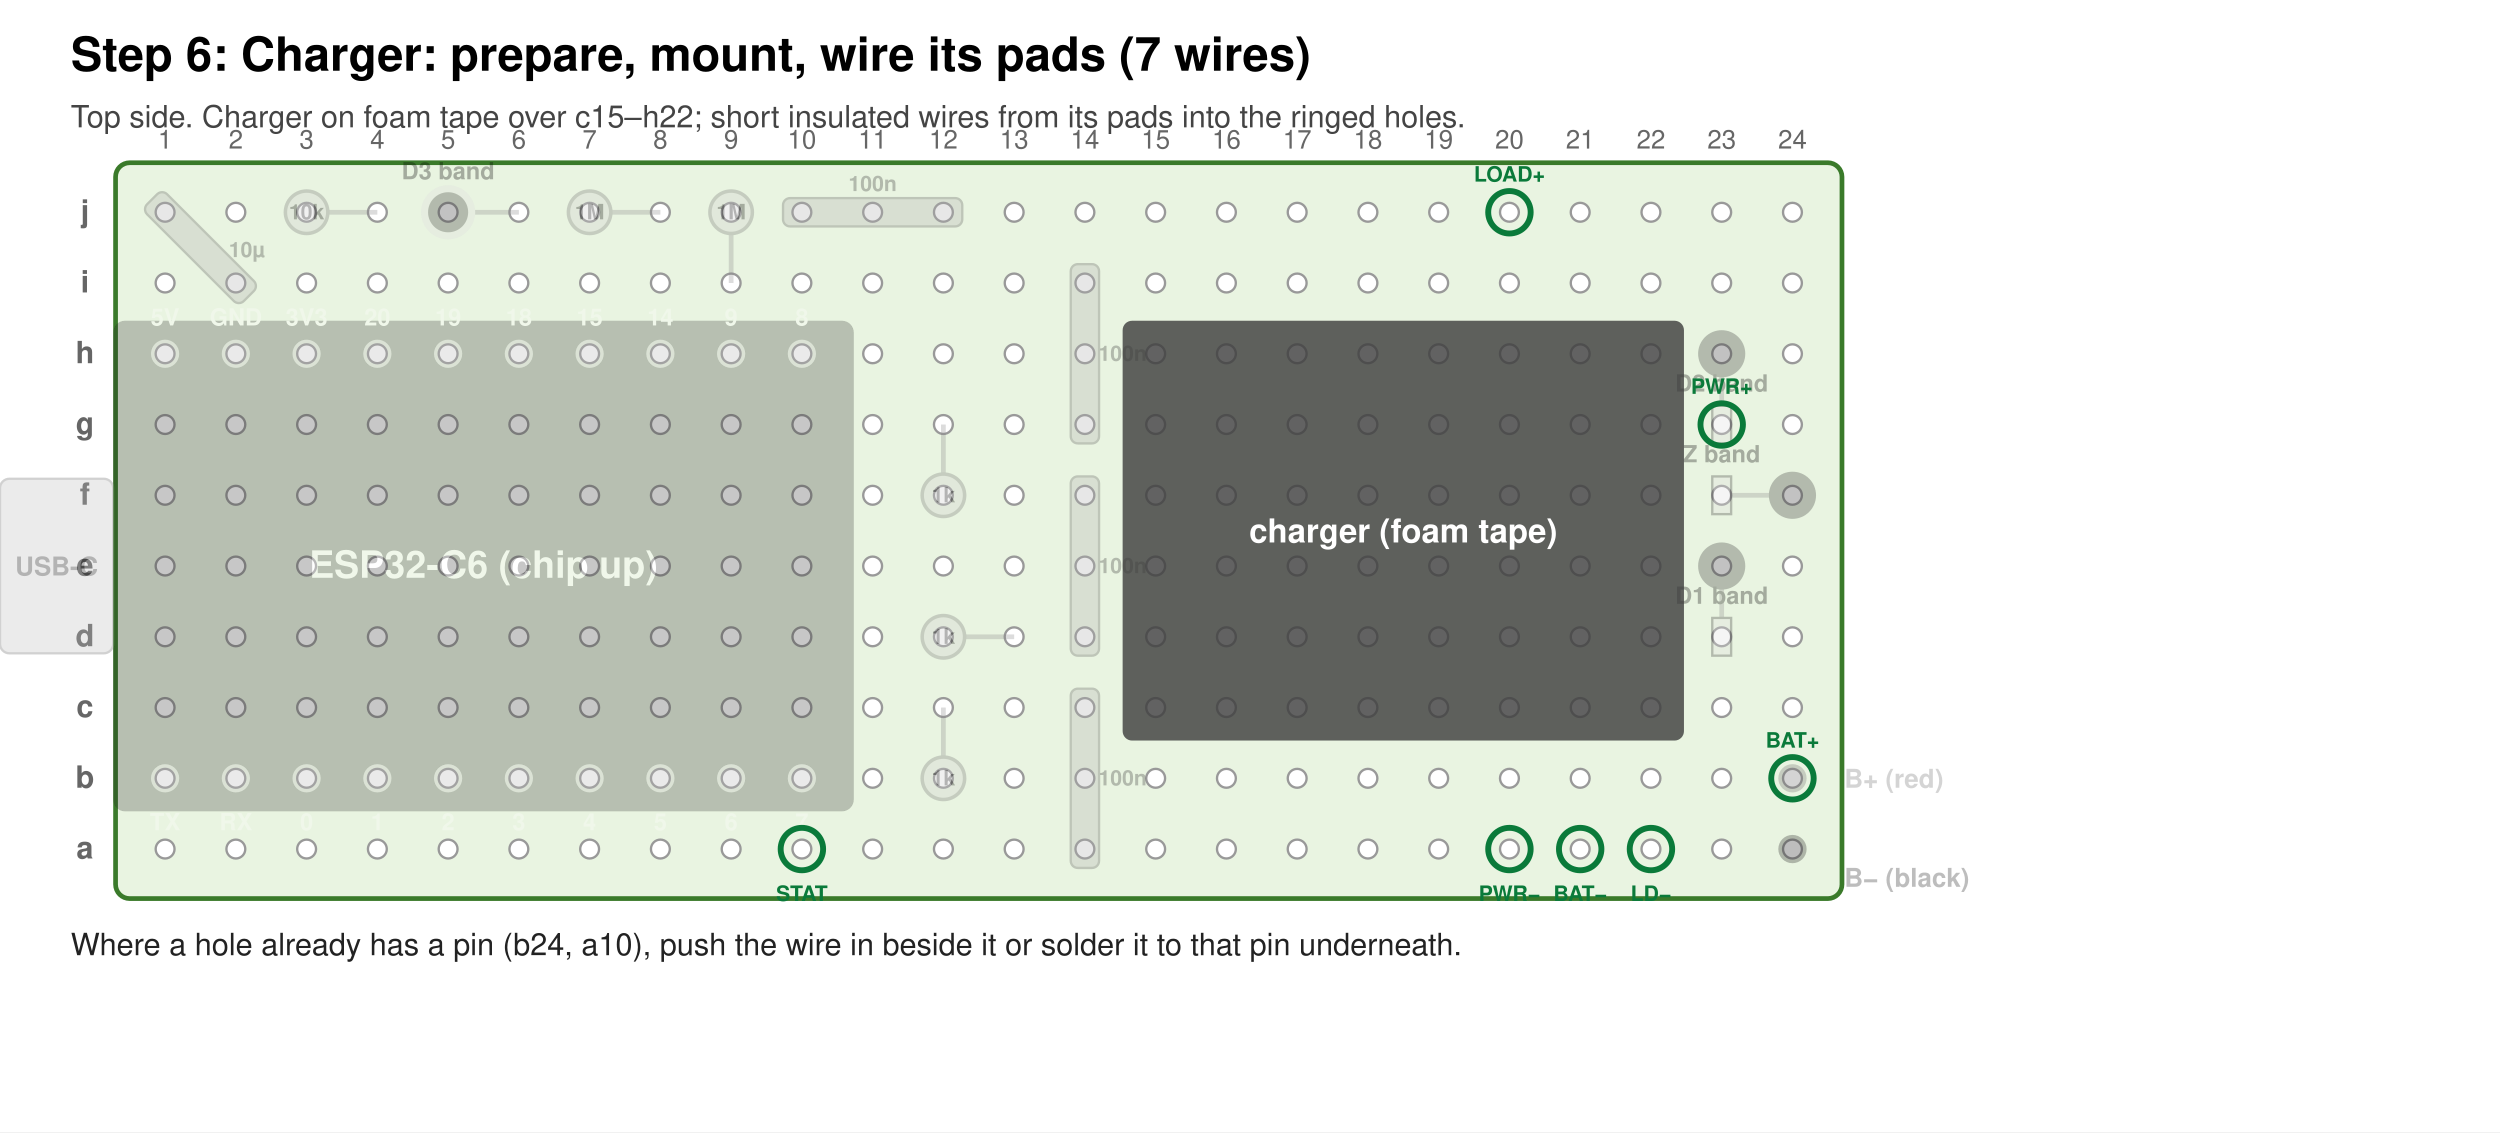
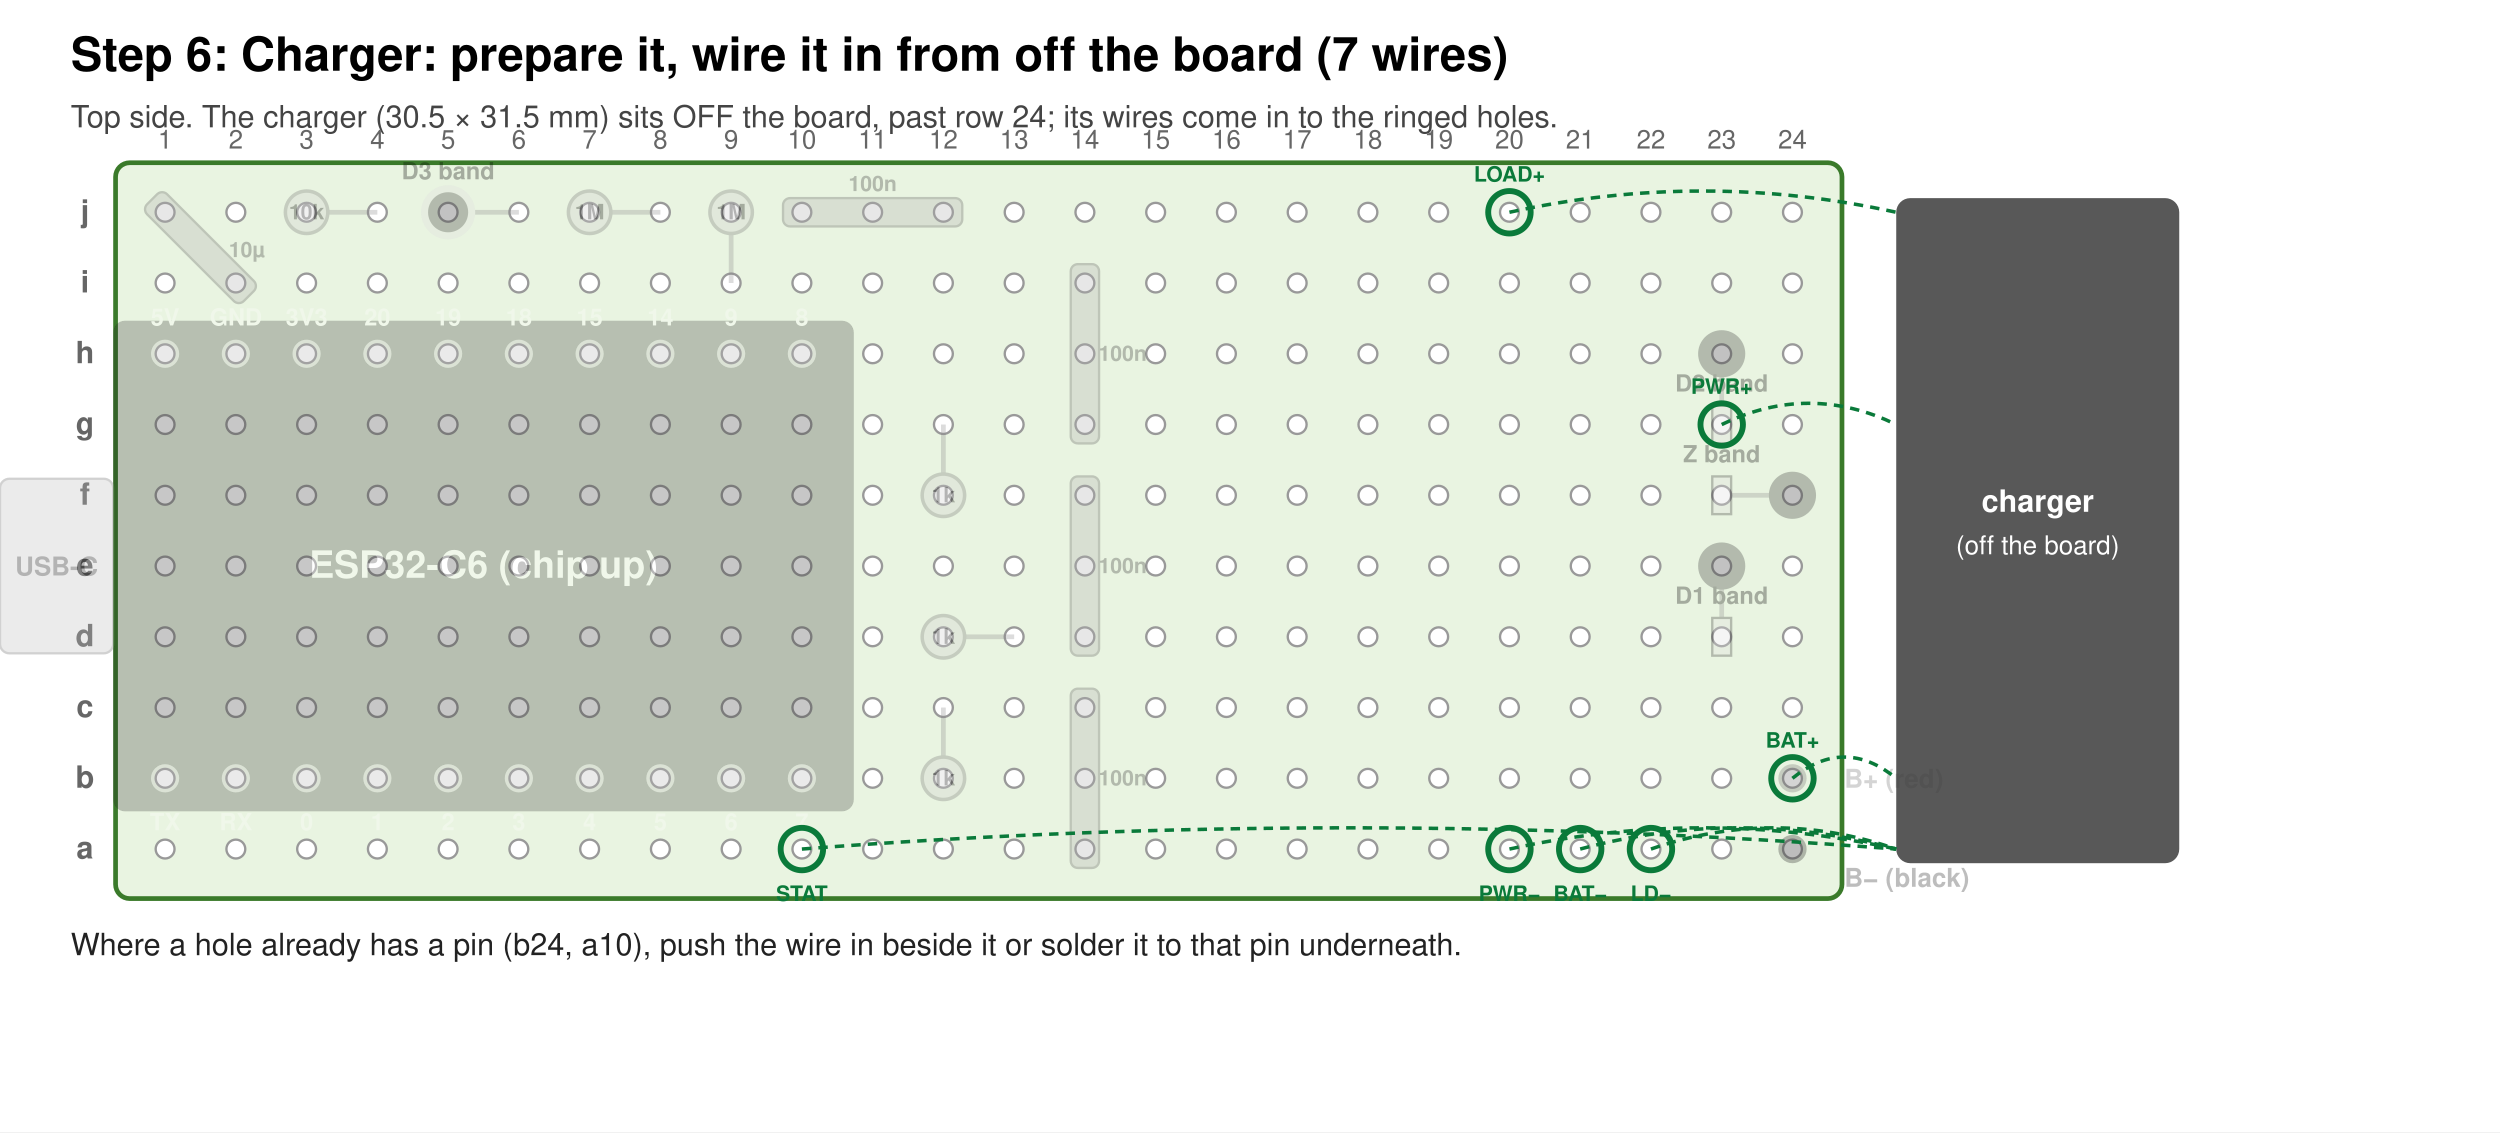
<svg xmlns="http://www.w3.org/2000/svg" width="1060" height="480" font-family="Helvetica,Arial">
  <defs>
    <filter id="mute">
      <feColorMatrix type="saturate" values="0" />
    </filter>
  </defs>
  <rect width="100%" height="100%" fill="#ffffff" />
-   <text x="30" y="30" font-size="20" font-weight="bold">Step 6: Charger: prepare, mount, wire its pads (7 wires)</text>
-   <text x="30" y="54" font-size="13" fill="#444">Top side. Charger on foam tape over c15–h22; short insulated wires from its pads into the ringed holes.</text>
+   <text x="30" y="30" font-size="20" font-weight="bold">Step 6: Charger: prepare it, wire it in from off the board (7 wires)</text>
+   <text x="30" y="54" font-size="13" fill="#444">Top side. The charger (30.5 × 31.5 mm) sits OFF the board, past row 24; its wires come in to the ringed holes.</text>
  <rect x="49" y="69" width="732" height="312" rx="6" fill="#e9f4e1" stroke="#3a7a2a" stroke-width="2" />
  <text x="70" y="63" font-size="11" fill="#666" text-anchor="middle">1</text>
  <text x="100" y="63" font-size="11" fill="#666" text-anchor="middle">2</text>
  <text x="130" y="63" font-size="11" fill="#666" text-anchor="middle">3</text>
  <text x="160" y="63" font-size="11" fill="#666" text-anchor="middle">4</text>
  <text x="190" y="63" font-size="11" fill="#666" text-anchor="middle">5</text>
  <text x="220" y="63" font-size="11" fill="#666" text-anchor="middle">6</text>
  <text x="250" y="63" font-size="11" fill="#666" text-anchor="middle">7</text>
  <text x="280" y="63" font-size="11" fill="#666" text-anchor="middle">8</text>
  <text x="310" y="63" font-size="11" fill="#666" text-anchor="middle">9</text>
  <text x="340" y="63" font-size="11" fill="#666" text-anchor="middle">10</text>
  <text x="370" y="63" font-size="11" fill="#666" text-anchor="middle">11</text>
  <text x="400" y="63" font-size="11" fill="#666" text-anchor="middle">12</text>
  <text x="430" y="63" font-size="11" fill="#666" text-anchor="middle">13</text>
  <text x="460" y="63" font-size="11" fill="#666" text-anchor="middle">14</text>
  <text x="490" y="63" font-size="11" fill="#666" text-anchor="middle">15</text>
  <text x="520" y="63" font-size="11" fill="#666" text-anchor="middle">16</text>
  <text x="550" y="63" font-size="11" fill="#666" text-anchor="middle">17</text>
  <text x="580" y="63" font-size="11" fill="#666" text-anchor="middle">18</text>
  <text x="610" y="63" font-size="11" fill="#666" text-anchor="middle">19</text>
  <text x="640" y="63" font-size="11" fill="#666" text-anchor="middle">20</text>
  <text x="670" y="63" font-size="11" fill="#666" text-anchor="middle">21</text>
  <text x="700" y="63" font-size="11" fill="#666" text-anchor="middle">22</text>
  <text x="730" y="63" font-size="11" fill="#666" text-anchor="middle">23</text>
  <text x="760" y="63" font-size="11" fill="#666" text-anchor="middle">24</text>
  <text x="36" y="364" font-size="13" font-weight="bold" fill="#666" text-anchor="middle">a</text>
  <text x="36" y="334" font-size="13" font-weight="bold" fill="#666" text-anchor="middle">b</text>
  <text x="36" y="304" font-size="13" font-weight="bold" fill="#666" text-anchor="middle">c</text>
  <text x="36" y="274" font-size="13" font-weight="bold" fill="#666" text-anchor="middle">d</text>
  <text x="36" y="244" font-size="13" font-weight="bold" fill="#666" text-anchor="middle">e</text>
  <text x="36" y="214" font-size="13" font-weight="bold" fill="#666" text-anchor="middle">f</text>
  <text x="36" y="184" font-size="13" font-weight="bold" fill="#666" text-anchor="middle">g</text>
  <text x="36" y="154" font-size="13" font-weight="bold" fill="#666" text-anchor="middle">h</text>
  <text x="36" y="124" font-size="13" font-weight="bold" fill="#666" text-anchor="middle">i</text>
  <text x="36" y="94" font-size="13" font-weight="bold" fill="#666" text-anchor="middle">j</text>
  <circle cx="70" cy="360" r="4" fill="#fff" stroke="#999" />
  <circle cx="70" cy="330" r="4" fill="#fff" stroke="#999" />
  <circle cx="70" cy="300" r="4" fill="#fff" stroke="#999" />
  <circle cx="70" cy="270" r="4" fill="#fff" stroke="#999" />
  <circle cx="70" cy="240" r="4" fill="#fff" stroke="#999" />
  <circle cx="70" cy="210" r="4" fill="#fff" stroke="#999" />
  <circle cx="70" cy="180" r="4" fill="#fff" stroke="#999" />
  <circle cx="70" cy="150" r="4" fill="#fff" stroke="#999" />
  <circle cx="70" cy="120" r="4" fill="#fff" stroke="#999" />
  <circle cx="70" cy="90" r="4" fill="#fff" stroke="#999" />
  <circle cx="100" cy="360" r="4" fill="#fff" stroke="#999" />
  <circle cx="100" cy="330" r="4" fill="#fff" stroke="#999" />
  <circle cx="100" cy="300" r="4" fill="#fff" stroke="#999" />
  <circle cx="100" cy="270" r="4" fill="#fff" stroke="#999" />
  <circle cx="100" cy="240" r="4" fill="#fff" stroke="#999" />
  <circle cx="100" cy="210" r="4" fill="#fff" stroke="#999" />
  <circle cx="100" cy="180" r="4" fill="#fff" stroke="#999" />
  <circle cx="100" cy="150" r="4" fill="#fff" stroke="#999" />
  <circle cx="100" cy="120" r="4" fill="#fff" stroke="#999" />
  <circle cx="100" cy="90" r="4" fill="#fff" stroke="#999" />
  <circle cx="130" cy="360" r="4" fill="#fff" stroke="#999" />
  <circle cx="130" cy="330" r="4" fill="#fff" stroke="#999" />
  <circle cx="130" cy="300" r="4" fill="#fff" stroke="#999" />
  <circle cx="130" cy="270" r="4" fill="#fff" stroke="#999" />
  <circle cx="130" cy="240" r="4" fill="#fff" stroke="#999" />
  <circle cx="130" cy="210" r="4" fill="#fff" stroke="#999" />
  <circle cx="130" cy="180" r="4" fill="#fff" stroke="#999" />
  <circle cx="130" cy="150" r="4" fill="#fff" stroke="#999" />
  <circle cx="130" cy="120" r="4" fill="#fff" stroke="#999" />
  <circle cx="130" cy="90" r="4" fill="#fff" stroke="#999" />
  <circle cx="160" cy="360" r="4" fill="#fff" stroke="#999" />
  <circle cx="160" cy="330" r="4" fill="#fff" stroke="#999" />
  <circle cx="160" cy="300" r="4" fill="#fff" stroke="#999" />
  <circle cx="160" cy="270" r="4" fill="#fff" stroke="#999" />
  <circle cx="160" cy="240" r="4" fill="#fff" stroke="#999" />
  <circle cx="160" cy="210" r="4" fill="#fff" stroke="#999" />
  <circle cx="160" cy="180" r="4" fill="#fff" stroke="#999" />
  <circle cx="160" cy="150" r="4" fill="#fff" stroke="#999" />
  <circle cx="160" cy="120" r="4" fill="#fff" stroke="#999" />
  <circle cx="160" cy="90" r="4" fill="#fff" stroke="#999" />
  <circle cx="190" cy="360" r="4" fill="#fff" stroke="#999" />
  <circle cx="190" cy="330" r="4" fill="#fff" stroke="#999" />
  <circle cx="190" cy="300" r="4" fill="#fff" stroke="#999" />
  <circle cx="190" cy="270" r="4" fill="#fff" stroke="#999" />
  <circle cx="190" cy="240" r="4" fill="#fff" stroke="#999" />
  <circle cx="190" cy="210" r="4" fill="#fff" stroke="#999" />
  <circle cx="190" cy="180" r="4" fill="#fff" stroke="#999" />
  <circle cx="190" cy="150" r="4" fill="#fff" stroke="#999" />
  <circle cx="190" cy="120" r="4" fill="#fff" stroke="#999" />
  <circle cx="190" cy="90" r="4" fill="#fff" stroke="#999" />
  <circle cx="220" cy="360" r="4" fill="#fff" stroke="#999" />
  <circle cx="220" cy="330" r="4" fill="#fff" stroke="#999" />
  <circle cx="220" cy="300" r="4" fill="#fff" stroke="#999" />
  <circle cx="220" cy="270" r="4" fill="#fff" stroke="#999" />
  <circle cx="220" cy="240" r="4" fill="#fff" stroke="#999" />
  <circle cx="220" cy="210" r="4" fill="#fff" stroke="#999" />
  <circle cx="220" cy="180" r="4" fill="#fff" stroke="#999" />
  <circle cx="220" cy="150" r="4" fill="#fff" stroke="#999" />
  <circle cx="220" cy="120" r="4" fill="#fff" stroke="#999" />
  <circle cx="220" cy="90" r="4" fill="#fff" stroke="#999" />
  <circle cx="250" cy="360" r="4" fill="#fff" stroke="#999" />
  <circle cx="250" cy="330" r="4" fill="#fff" stroke="#999" />
  <circle cx="250" cy="300" r="4" fill="#fff" stroke="#999" />
  <circle cx="250" cy="270" r="4" fill="#fff" stroke="#999" />
  <circle cx="250" cy="240" r="4" fill="#fff" stroke="#999" />
  <circle cx="250" cy="210" r="4" fill="#fff" stroke="#999" />
  <circle cx="250" cy="180" r="4" fill="#fff" stroke="#999" />
  <circle cx="250" cy="150" r="4" fill="#fff" stroke="#999" />
  <circle cx="250" cy="120" r="4" fill="#fff" stroke="#999" />
  <circle cx="250" cy="90" r="4" fill="#fff" stroke="#999" />
  <circle cx="280" cy="360" r="4" fill="#fff" stroke="#999" />
  <circle cx="280" cy="330" r="4" fill="#fff" stroke="#999" />
  <circle cx="280" cy="300" r="4" fill="#fff" stroke="#999" />
  <circle cx="280" cy="270" r="4" fill="#fff" stroke="#999" />
  <circle cx="280" cy="240" r="4" fill="#fff" stroke="#999" />
  <circle cx="280" cy="210" r="4" fill="#fff" stroke="#999" />
  <circle cx="280" cy="180" r="4" fill="#fff" stroke="#999" />
  <circle cx="280" cy="150" r="4" fill="#fff" stroke="#999" />
  <circle cx="280" cy="120" r="4" fill="#fff" stroke="#999" />
  <circle cx="280" cy="90" r="4" fill="#fff" stroke="#999" />
  <circle cx="310" cy="360" r="4" fill="#fff" stroke="#999" />
  <circle cx="310" cy="330" r="4" fill="#fff" stroke="#999" />
  <circle cx="310" cy="300" r="4" fill="#fff" stroke="#999" />
  <circle cx="310" cy="270" r="4" fill="#fff" stroke="#999" />
  <circle cx="310" cy="240" r="4" fill="#fff" stroke="#999" />
  <circle cx="310" cy="210" r="4" fill="#fff" stroke="#999" />
  <circle cx="310" cy="180" r="4" fill="#fff" stroke="#999" />
  <circle cx="310" cy="150" r="4" fill="#fff" stroke="#999" />
  <circle cx="310" cy="120" r="4" fill="#fff" stroke="#999" />
  <circle cx="310" cy="90" r="4" fill="#fff" stroke="#999" />
  <circle cx="340" cy="360" r="4" fill="#fff" stroke="#999" />
  <circle cx="340" cy="330" r="4" fill="#fff" stroke="#999" />
  <circle cx="340" cy="300" r="4" fill="#fff" stroke="#999" />
  <circle cx="340" cy="270" r="4" fill="#fff" stroke="#999" />
  <circle cx="340" cy="240" r="4" fill="#fff" stroke="#999" />
  <circle cx="340" cy="210" r="4" fill="#fff" stroke="#999" />
  <circle cx="340" cy="180" r="4" fill="#fff" stroke="#999" />
  <circle cx="340" cy="150" r="4" fill="#fff" stroke="#999" />
  <circle cx="340" cy="120" r="4" fill="#fff" stroke="#999" />
  <circle cx="340" cy="90" r="4" fill="#fff" stroke="#999" />
  <circle cx="370" cy="360" r="4" fill="#fff" stroke="#999" />
  <circle cx="370" cy="330" r="4" fill="#fff" stroke="#999" />
  <circle cx="370" cy="300" r="4" fill="#fff" stroke="#999" />
  <circle cx="370" cy="270" r="4" fill="#fff" stroke="#999" />
  <circle cx="370" cy="240" r="4" fill="#fff" stroke="#999" />
  <circle cx="370" cy="210" r="4" fill="#fff" stroke="#999" />
  <circle cx="370" cy="180" r="4" fill="#fff" stroke="#999" />
  <circle cx="370" cy="150" r="4" fill="#fff" stroke="#999" />
  <circle cx="370" cy="120" r="4" fill="#fff" stroke="#999" />
  <circle cx="370" cy="90" r="4" fill="#fff" stroke="#999" />
  <circle cx="400" cy="360" r="4" fill="#fff" stroke="#999" />
  <circle cx="400" cy="330" r="4" fill="#fff" stroke="#999" />
  <circle cx="400" cy="300" r="4" fill="#fff" stroke="#999" />
  <circle cx="400" cy="270" r="4" fill="#fff" stroke="#999" />
  <circle cx="400" cy="240" r="4" fill="#fff" stroke="#999" />
  <circle cx="400" cy="210" r="4" fill="#fff" stroke="#999" />
  <circle cx="400" cy="180" r="4" fill="#fff" stroke="#999" />
  <circle cx="400" cy="150" r="4" fill="#fff" stroke="#999" />
  <circle cx="400" cy="120" r="4" fill="#fff" stroke="#999" />
  <circle cx="400" cy="90" r="4" fill="#fff" stroke="#999" />
  <circle cx="430" cy="360" r="4" fill="#fff" stroke="#999" />
  <circle cx="430" cy="330" r="4" fill="#fff" stroke="#999" />
  <circle cx="430" cy="300" r="4" fill="#fff" stroke="#999" />
  <circle cx="430" cy="270" r="4" fill="#fff" stroke="#999" />
  <circle cx="430" cy="240" r="4" fill="#fff" stroke="#999" />
  <circle cx="430" cy="210" r="4" fill="#fff" stroke="#999" />
  <circle cx="430" cy="180" r="4" fill="#fff" stroke="#999" />
  <circle cx="430" cy="150" r="4" fill="#fff" stroke="#999" />
  <circle cx="430" cy="120" r="4" fill="#fff" stroke="#999" />
  <circle cx="430" cy="90" r="4" fill="#fff" stroke="#999" />
  <circle cx="460" cy="360" r="4" fill="#fff" stroke="#999" />
  <circle cx="460" cy="330" r="4" fill="#fff" stroke="#999" />
  <circle cx="460" cy="300" r="4" fill="#fff" stroke="#999" />
  <circle cx="460" cy="270" r="4" fill="#fff" stroke="#999" />
  <circle cx="460" cy="240" r="4" fill="#fff" stroke="#999" />
  <circle cx="460" cy="210" r="4" fill="#fff" stroke="#999" />
  <circle cx="460" cy="180" r="4" fill="#fff" stroke="#999" />
  <circle cx="460" cy="150" r="4" fill="#fff" stroke="#999" />
  <circle cx="460" cy="120" r="4" fill="#fff" stroke="#999" />
  <circle cx="460" cy="90" r="4" fill="#fff" stroke="#999" />
  <circle cx="490" cy="360" r="4" fill="#fff" stroke="#999" />
  <circle cx="490" cy="330" r="4" fill="#fff" stroke="#999" />
  <circle cx="490" cy="300" r="4" fill="#fff" stroke="#999" />
  <circle cx="490" cy="270" r="4" fill="#fff" stroke="#999" />
  <circle cx="490" cy="240" r="4" fill="#fff" stroke="#999" />
  <circle cx="490" cy="210" r="4" fill="#fff" stroke="#999" />
  <circle cx="490" cy="180" r="4" fill="#fff" stroke="#999" />
  <circle cx="490" cy="150" r="4" fill="#fff" stroke="#999" />
  <circle cx="490" cy="120" r="4" fill="#fff" stroke="#999" />
  <circle cx="490" cy="90" r="4" fill="#fff" stroke="#999" />
  <circle cx="520" cy="360" r="4" fill="#fff" stroke="#999" />
  <circle cx="520" cy="330" r="4" fill="#fff" stroke="#999" />
  <circle cx="520" cy="300" r="4" fill="#fff" stroke="#999" />
  <circle cx="520" cy="270" r="4" fill="#fff" stroke="#999" />
  <circle cx="520" cy="240" r="4" fill="#fff" stroke="#999" />
  <circle cx="520" cy="210" r="4" fill="#fff" stroke="#999" />
  <circle cx="520" cy="180" r="4" fill="#fff" stroke="#999" />
  <circle cx="520" cy="150" r="4" fill="#fff" stroke="#999" />
  <circle cx="520" cy="120" r="4" fill="#fff" stroke="#999" />
  <circle cx="520" cy="90" r="4" fill="#fff" stroke="#999" />
  <circle cx="550" cy="360" r="4" fill="#fff" stroke="#999" />
  <circle cx="550" cy="330" r="4" fill="#fff" stroke="#999" />
  <circle cx="550" cy="300" r="4" fill="#fff" stroke="#999" />
  <circle cx="550" cy="270" r="4" fill="#fff" stroke="#999" />
  <circle cx="550" cy="240" r="4" fill="#fff" stroke="#999" />
  <circle cx="550" cy="210" r="4" fill="#fff" stroke="#999" />
  <circle cx="550" cy="180" r="4" fill="#fff" stroke="#999" />
  <circle cx="550" cy="150" r="4" fill="#fff" stroke="#999" />
  <circle cx="550" cy="120" r="4" fill="#fff" stroke="#999" />
  <circle cx="550" cy="90" r="4" fill="#fff" stroke="#999" />
  <circle cx="580" cy="360" r="4" fill="#fff" stroke="#999" />
  <circle cx="580" cy="330" r="4" fill="#fff" stroke="#999" />
  <circle cx="580" cy="300" r="4" fill="#fff" stroke="#999" />
  <circle cx="580" cy="270" r="4" fill="#fff" stroke="#999" />
  <circle cx="580" cy="240" r="4" fill="#fff" stroke="#999" />
  <circle cx="580" cy="210" r="4" fill="#fff" stroke="#999" />
  <circle cx="580" cy="180" r="4" fill="#fff" stroke="#999" />
  <circle cx="580" cy="150" r="4" fill="#fff" stroke="#999" />
  <circle cx="580" cy="120" r="4" fill="#fff" stroke="#999" />
  <circle cx="580" cy="90" r="4" fill="#fff" stroke="#999" />
  <circle cx="610" cy="360" r="4" fill="#fff" stroke="#999" />
  <circle cx="610" cy="330" r="4" fill="#fff" stroke="#999" />
  <circle cx="610" cy="300" r="4" fill="#fff" stroke="#999" />
  <circle cx="610" cy="270" r="4" fill="#fff" stroke="#999" />
  <circle cx="610" cy="240" r="4" fill="#fff" stroke="#999" />
  <circle cx="610" cy="210" r="4" fill="#fff" stroke="#999" />
  <circle cx="610" cy="180" r="4" fill="#fff" stroke="#999" />
  <circle cx="610" cy="150" r="4" fill="#fff" stroke="#999" />
  <circle cx="610" cy="120" r="4" fill="#fff" stroke="#999" />
  <circle cx="610" cy="90" r="4" fill="#fff" stroke="#999" />
  <circle cx="640" cy="360" r="4" fill="#fff" stroke="#999" />
  <circle cx="640" cy="330" r="4" fill="#fff" stroke="#999" />
  <circle cx="640" cy="300" r="4" fill="#fff" stroke="#999" />
  <circle cx="640" cy="270" r="4" fill="#fff" stroke="#999" />
  <circle cx="640" cy="240" r="4" fill="#fff" stroke="#999" />
  <circle cx="640" cy="210" r="4" fill="#fff" stroke="#999" />
  <circle cx="640" cy="180" r="4" fill="#fff" stroke="#999" />
  <circle cx="640" cy="150" r="4" fill="#fff" stroke="#999" />
  <circle cx="640" cy="120" r="4" fill="#fff" stroke="#999" />
  <circle cx="640" cy="90" r="4" fill="#fff" stroke="#999" />
  <circle cx="670" cy="360" r="4" fill="#fff" stroke="#999" />
  <circle cx="670" cy="330" r="4" fill="#fff" stroke="#999" />
  <circle cx="670" cy="300" r="4" fill="#fff" stroke="#999" />
  <circle cx="670" cy="270" r="4" fill="#fff" stroke="#999" />
  <circle cx="670" cy="240" r="4" fill="#fff" stroke="#999" />
  <circle cx="670" cy="210" r="4" fill="#fff" stroke="#999" />
  <circle cx="670" cy="180" r="4" fill="#fff" stroke="#999" />
  <circle cx="670" cy="150" r="4" fill="#fff" stroke="#999" />
  <circle cx="670" cy="120" r="4" fill="#fff" stroke="#999" />
  <circle cx="670" cy="90" r="4" fill="#fff" stroke="#999" />
  <circle cx="700" cy="360" r="4" fill="#fff" stroke="#999" />
  <circle cx="700" cy="330" r="4" fill="#fff" stroke="#999" />
  <circle cx="700" cy="300" r="4" fill="#fff" stroke="#999" />
  <circle cx="700" cy="270" r="4" fill="#fff" stroke="#999" />
  <circle cx="700" cy="240" r="4" fill="#fff" stroke="#999" />
  <circle cx="700" cy="210" r="4" fill="#fff" stroke="#999" />
  <circle cx="700" cy="180" r="4" fill="#fff" stroke="#999" />
  <circle cx="700" cy="150" r="4" fill="#fff" stroke="#999" />
  <circle cx="700" cy="120" r="4" fill="#fff" stroke="#999" />
  <circle cx="700" cy="90" r="4" fill="#fff" stroke="#999" />
  <circle cx="730" cy="360" r="4" fill="#fff" stroke="#999" />
  <circle cx="730" cy="330" r="4" fill="#fff" stroke="#999" />
  <circle cx="730" cy="300" r="4" fill="#fff" stroke="#999" />
  <circle cx="730" cy="270" r="4" fill="#fff" stroke="#999" />
  <circle cx="730" cy="240" r="4" fill="#fff" stroke="#999" />
  <circle cx="730" cy="210" r="4" fill="#fff" stroke="#999" />
  <circle cx="730" cy="180" r="4" fill="#fff" stroke="#999" />
  <circle cx="730" cy="150" r="4" fill="#fff" stroke="#999" />
  <circle cx="730" cy="120" r="4" fill="#fff" stroke="#999" />
  <circle cx="730" cy="90" r="4" fill="#fff" stroke="#999" />
  <circle cx="760" cy="360" r="4" fill="#fff" stroke="#999" />
  <circle cx="760" cy="330" r="4" fill="#fff" stroke="#999" />
  <circle cx="760" cy="300" r="4" fill="#fff" stroke="#999" />
  <circle cx="760" cy="270" r="4" fill="#fff" stroke="#999" />
  <circle cx="760" cy="240" r="4" fill="#fff" stroke="#999" />
  <circle cx="760" cy="210" r="4" fill="#fff" stroke="#999" />
  <circle cx="760" cy="180" r="4" fill="#fff" stroke="#999" />
  <circle cx="760" cy="150" r="4" fill="#fff" stroke="#999" />
  <circle cx="760" cy="120" r="4" fill="#fff" stroke="#999" />
  <circle cx="760" cy="90" r="4" fill="#fff" stroke="#999" />
  <g filter="url(#mute)" opacity="0.3">
    <rect x="48" y="136" width="314" height="208" rx="5" fill="#1b1b1b" opacity="0.85" />
    <rect x="0" y="203" width="48" height="74" rx="4" fill="#bbb" stroke="#666" />
    <text x="24" y="244" font-size="11" text-anchor="middle" font-weight="bold">USB-C</text>
    <circle cx="70" cy="330" r="6" fill="#e0b040" />
    <text x="70" y="352" font-size="10" fill="#fff" text-anchor="middle" font-weight="bold">TX</text>
    <circle cx="100" cy="330" r="6" fill="#e0b040" />
    <text x="100" y="352" font-size="10" fill="#fff" text-anchor="middle" font-weight="bold">RX</text>
    <circle cx="130" cy="330" r="6" fill="#e0b040" />
    <text x="130" y="352" font-size="10" fill="#fff" text-anchor="middle" font-weight="bold">0</text>
    <circle cx="160" cy="330" r="6" fill="#e0b040" />
    <text x="160" y="352" font-size="10" fill="#fff" text-anchor="middle" font-weight="bold">1</text>
    <circle cx="190" cy="330" r="6" fill="#e0b040" />
    <text x="190" y="352" font-size="10" fill="#fff" text-anchor="middle" font-weight="bold">2</text>
    <circle cx="220" cy="330" r="6" fill="#e0b040" />
    <text x="220" y="352" font-size="10" fill="#fff" text-anchor="middle" font-weight="bold">3</text>
    <circle cx="250" cy="330" r="6" fill="#e0b040" />
    <text x="250" y="352" font-size="10" fill="#fff" text-anchor="middle" font-weight="bold">4</text>
    <circle cx="280" cy="330" r="6" fill="#e0b040" />
    <text x="280" y="352" font-size="10" fill="#fff" text-anchor="middle" font-weight="bold">5</text>
    <circle cx="310" cy="330" r="6" fill="#e0b040" />
    <text x="310" y="352" font-size="10" fill="#fff" text-anchor="middle" font-weight="bold">6</text>
    <circle cx="340" cy="330" r="6" fill="#e0b040" />
    <text x="340" y="352" font-size="10" fill="#fff" text-anchor="middle" font-weight="bold">7</text>
    <circle cx="70" cy="150" r="6" fill="#e0b040" />
    <text x="70" y="138" font-size="10" fill="#fff" text-anchor="middle" font-weight="bold">5V</text>
    <circle cx="100" cy="150" r="6" fill="#e0b040" />
    <text x="100" y="138" font-size="10" fill="#fff" text-anchor="middle" font-weight="bold">GND</text>
    <circle cx="130" cy="150" r="6" fill="#e0b040" />
    <text x="130" y="138" font-size="10" fill="#fff" text-anchor="middle" font-weight="bold">3V3</text>
    <circle cx="160" cy="150" r="6" fill="#e0b040" />
    <text x="160" y="138" font-size="10" fill="#fff" text-anchor="middle" font-weight="bold">20</text>
    <circle cx="190" cy="150" r="6" fill="#e0b040" />
    <text x="190" y="138" font-size="10" fill="#fff" text-anchor="middle" font-weight="bold">19</text>
    <circle cx="220" cy="150" r="6" fill="#e0b040" />
    <text x="220" y="138" font-size="10" fill="#fff" text-anchor="middle" font-weight="bold">18</text>
    <circle cx="250" cy="150" r="6" fill="#e0b040" />
    <text x="250" y="138" font-size="10" fill="#fff" text-anchor="middle" font-weight="bold">15</text>
    <circle cx="280" cy="150" r="6" fill="#e0b040" />
    <text x="280" y="138" font-size="10" fill="#fff" text-anchor="middle" font-weight="bold">14</text>
    <circle cx="310" cy="150" r="6" fill="#e0b040" />
    <text x="310" y="138" font-size="10" fill="#fff" text-anchor="middle" font-weight="bold">9</text>
    <circle cx="340" cy="150" r="6" fill="#e0b040" />
    <text x="340" y="138" font-size="10" fill="#fff" text-anchor="middle" font-weight="bold">8</text>
    <text x="205" y="245" font-size="16" fill="#fff" text-anchor="middle" font-weight="bold">ESP32-C6 (chip up)</text>
    <line x1="130" y1="90" x2="160" y2="90" stroke="#888" stroke-width="2" />
    <circle cx="130" cy="90" r="9" fill="#e8c88a" stroke="#8a6a2a" stroke-width="1.5" />
    <text x="130" y="93" font-size="9" text-anchor="middle" font-weight="bold">10k</text>
    <line x1="250" y1="90" x2="280" y2="90" stroke="#888" stroke-width="2" />
    <circle cx="250" cy="90" r="9" fill="#e8c88a" stroke="#8a6a2a" stroke-width="1.5" />
    <text x="250" y="93" font-size="9" text-anchor="middle" font-weight="bold">1M</text>
    <line x1="310" y1="90" x2="310" y2="120" stroke="#888" stroke-width="2" />
    <circle cx="310" cy="90" r="9" fill="#e8c88a" stroke="#8a6a2a" stroke-width="1.5" />
    <text x="310" y="93" font-size="9" text-anchor="middle" font-weight="bold">1M</text>
    <line x1="400" y1="330" x2="400" y2="300" stroke="#888" stroke-width="2" />
    <circle cx="400" cy="330" r="9" fill="#e8c88a" stroke="#8a6a2a" stroke-width="1.5" />
    <text x="400" y="333" font-size="9" text-anchor="middle" font-weight="bold">1k</text>
    <line x1="400" y1="270" x2="430" y2="270" stroke="#888" stroke-width="2" />
    <circle cx="400" cy="270" r="9" fill="#e8c88a" stroke="#8a6a2a" stroke-width="1.5" />
    <text x="400" y="273" font-size="9" text-anchor="middle" font-weight="bold">1k</text>
    <line x1="400" y1="210" x2="400" y2="180" stroke="#888" stroke-width="2" />
    <circle cx="400" cy="210" r="9" fill="#e8c88a" stroke="#8a6a2a" stroke-width="1.5" />
    <text x="400" y="213" font-size="9" text-anchor="middle" font-weight="bold">1k</text>
    <line x1="190" y1="90" x2="220" y2="90" stroke="#888" stroke-width="2" />
    <circle cx="190" cy="90" r="10" fill="#333" />
    <circle cx="190" cy="90" r="10" fill="none" stroke="#ddd" stroke-width="3" />
    <text x="190" y="76" font-size="10" fill="#000" text-anchor="middle" font-weight="bold">D3 band</text>
    <line x1="730" y1="240" x2="730" y2="270" stroke="#888" stroke-width="2" />
    <circle cx="730" cy="240" r="10" fill="#333" />
    <rect x="726" y="262" width="8" height="16" fill="#ddd" stroke="#333" />
    <text x="730" y="256" font-size="10" fill="#000" text-anchor="middle" font-weight="bold">D1 band</text>
    <line x1="730" y1="150" x2="730" y2="180" stroke="#888" stroke-width="2" />
    <circle cx="730" cy="150" r="10" fill="#333" />
    <rect x="726" y="172" width="8" height="16" fill="#ddd" stroke="#333" />
    <text x="730" y="166" font-size="10" fill="#000" text-anchor="middle" font-weight="bold">D2 band</text>
    <line x1="760" y1="210" x2="730" y2="210" stroke="#888" stroke-width="2" />
    <circle cx="760" cy="210" r="10" fill="#333" />
    <rect x="726" y="202" width="8" height="16" fill="#ddd" stroke="#333" />
    <text x="730" y="196" font-size="10" fill="#000" text-anchor="middle" font-weight="bold">Z band</text>
    <rect x="56" y="99" width="58" height="12" rx="3" fill="#7fb2e5" stroke="#2a5a8a" transform="rotate(45.0 85 105)" />
    <text x="97" y="109" font-size="9" fill="#0b2e55" font-weight="bold">10µ</text>
    <rect x="332" y="84" width="76" height="12" rx="3" fill="#7fb2e5" stroke="#2a5a8a" />
    <text x="370" y="81" font-size="9" text-anchor="middle" fill="#0b2e55" font-weight="bold">100n</text>
    <rect x="454" y="292" width="12" height="76" rx="3" fill="#7fb2e5" stroke="#2a5a8a" />
    <text x="476" y="333" font-size="9" text-anchor="middle" fill="#0b2e55" font-weight="bold">100n</text>
    <rect x="454" y="202" width="12" height="76" rx="3" fill="#7fb2e5" stroke="#2a5a8a" />
    <text x="476" y="243" font-size="9" text-anchor="middle" fill="#0b2e55" font-weight="bold">100n</text>
    <rect x="454" y="112" width="12" height="76" rx="3" fill="#7fb2e5" stroke="#2a5a8a" />
    <text x="476" y="153" font-size="9" text-anchor="middle" fill="#0b2e55" font-weight="bold">100n</text>
    <circle cx="760" cy="360" r="6" fill="#222" />
    <text x="782" y="376" font-size="11" fill="#222" text-anchor="start" font-weight="bold">B− (black)</text>
    <circle cx="760" cy="330" r="6" fill="#d62728" />
    <text x="782" y="334" font-size="11" fill="#d62728" text-anchor="start" font-weight="bold">B+ (red)</text>
  </g>
-   <rect x="476" y="136" width="238" height="178" rx="4" fill="#3b3b3b" opacity="0.8" />
-   <text x="595" y="230" font-size="14" fill="#fff" text-anchor="middle" font-weight="bold">charger (foam tape)</text>
+   <rect x="804" y="84" width="120" height="282" rx="6" fill="#3b3b3b" opacity="0.85" />
+   <text x="864" y="217" font-size="13" fill="#fff" text-anchor="middle" font-weight="bold">charger</text>
+   <text x="864" y="235" font-size="11" fill="#fff" text-anchor="middle">(off the board)</text>
  <circle cx="730" cy="180" r="9" fill="none" stroke="#0a7a3a" stroke-width="2.5" />
+   <path d="M730 180 Q767 162 804 180" fill="none" stroke="#0a7a3a" stroke-width="1.5" stroke-dasharray="4,3" />
  <text x="730" y="167" font-size="9" fill="#0a7a3a" text-anchor="middle" font-weight="bold">PWR+</text>
  <circle cx="640" cy="360" r="9" fill="none" stroke="#0a7a3a" stroke-width="2.5" />
+   <path d="M640 360 Q722 342 804 360" fill="none" stroke="#0a7a3a" stroke-width="1.5" stroke-dasharray="4,3" />
  <text x="640" y="382" font-size="9" fill="#0a7a3a" text-anchor="middle" font-weight="bold">PWR−</text>
  <circle cx="760" cy="330" r="9" fill="none" stroke="#0a7a3a" stroke-width="2.5" />
+   <path d="M760 330 Q782 312 804 330" fill="none" stroke="#0a7a3a" stroke-width="1.5" stroke-dasharray="4,3" />
  <text x="760" y="317" font-size="9" fill="#0a7a3a" text-anchor="middle" font-weight="bold">BAT+</text>
  <circle cx="670" cy="360" r="9" fill="none" stroke="#0a7a3a" stroke-width="2.5" />
+   <path d="M670 360 Q737 342 804 360" fill="none" stroke="#0a7a3a" stroke-width="1.5" stroke-dasharray="4,3" />
  <text x="670" y="382" font-size="9" fill="#0a7a3a" text-anchor="middle" font-weight="bold">BAT−</text>
  <circle cx="640" cy="90" r="9" fill="none" stroke="#0a7a3a" stroke-width="2.5" />
+   <path d="M640 90 Q722 72 804 90" fill="none" stroke="#0a7a3a" stroke-width="1.5" stroke-dasharray="4,3" />
  <text x="640" y="77" font-size="9" fill="#0a7a3a" text-anchor="middle" font-weight="bold">LOAD+</text>
  <circle cx="700" cy="360" r="9" fill="none" stroke="#0a7a3a" stroke-width="2.5" />
+   <path d="M700 360 Q752 342 804 360" fill="none" stroke="#0a7a3a" stroke-width="1.5" stroke-dasharray="4,3" />
  <text x="700" y="382" font-size="9" fill="#0a7a3a" text-anchor="middle" font-weight="bold">LD−</text>
  <circle cx="340" cy="360" r="9" fill="none" stroke="#0a7a3a" stroke-width="2.5" />
+   <path d="M340 360 Q572 342 804 360" fill="none" stroke="#0a7a3a" stroke-width="1.5" stroke-dasharray="4,3" />
  <text x="340" y="382" font-size="9" fill="#0a7a3a" text-anchor="middle" font-weight="bold">STAT</text>
  <text x="30" y="405" font-size="13" fill="#222">Where a hole already has a pin (b24, a10), push the wire in beside it or solder it to that pin underneath.</text>
</svg>
